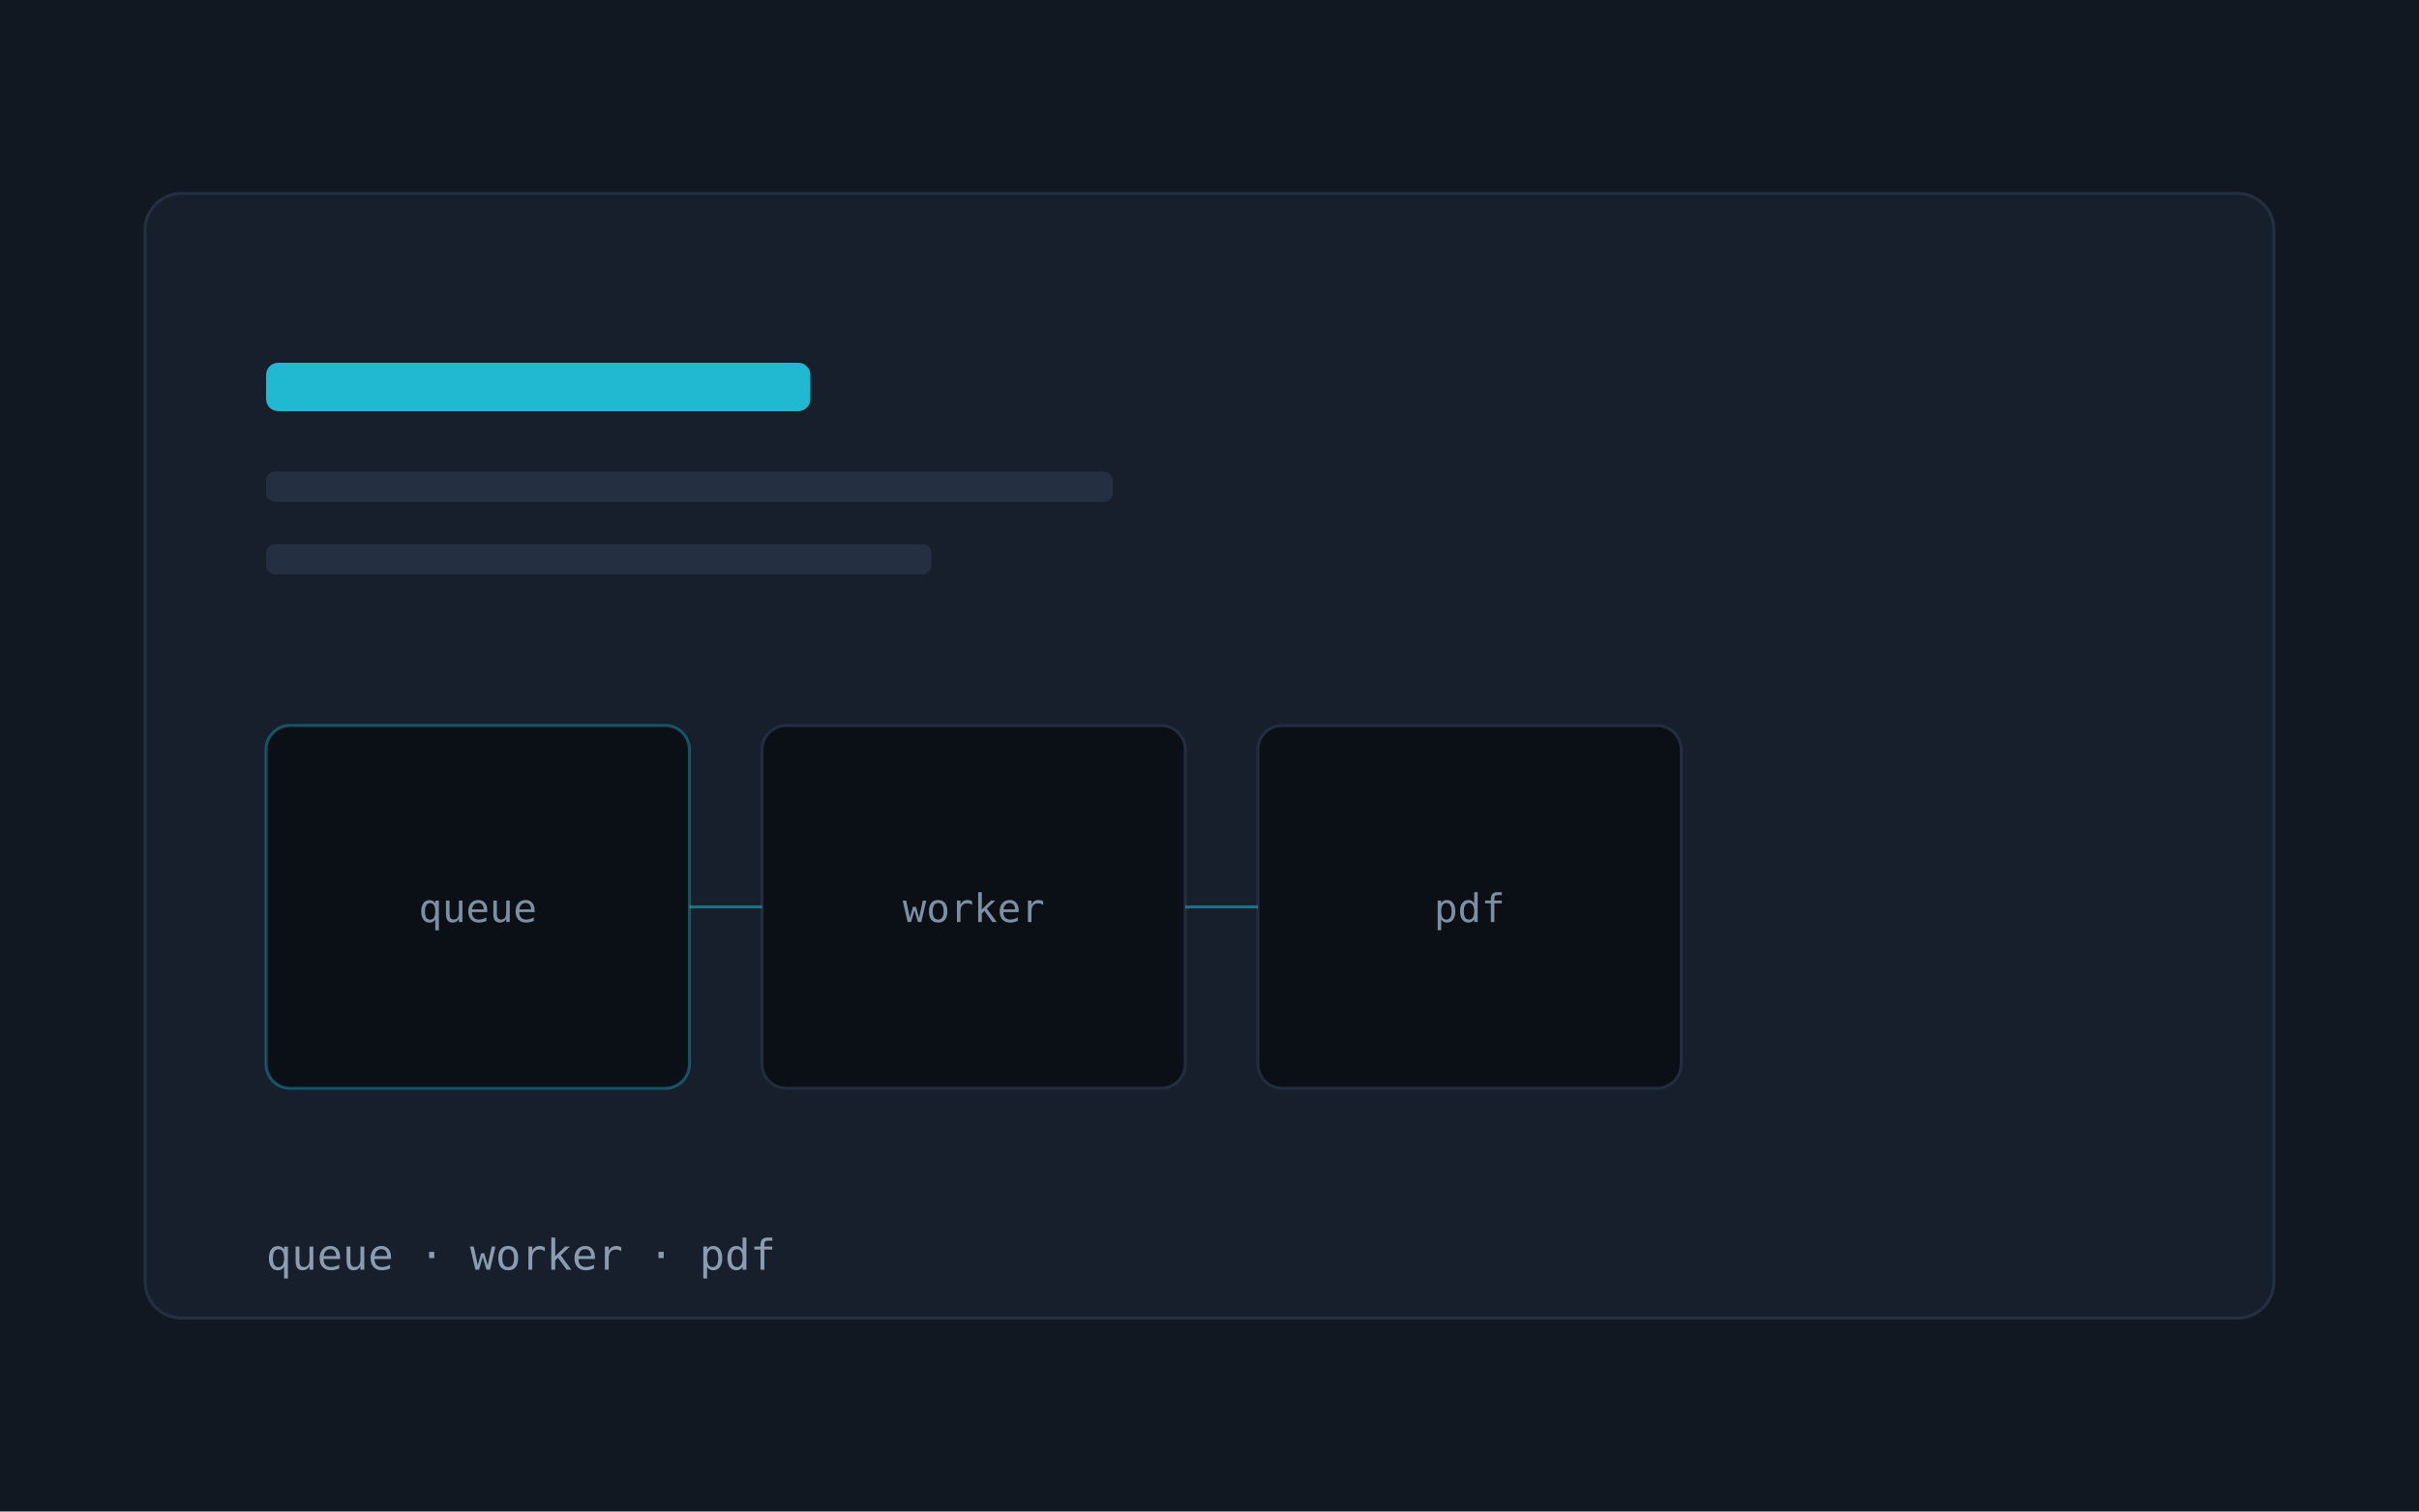
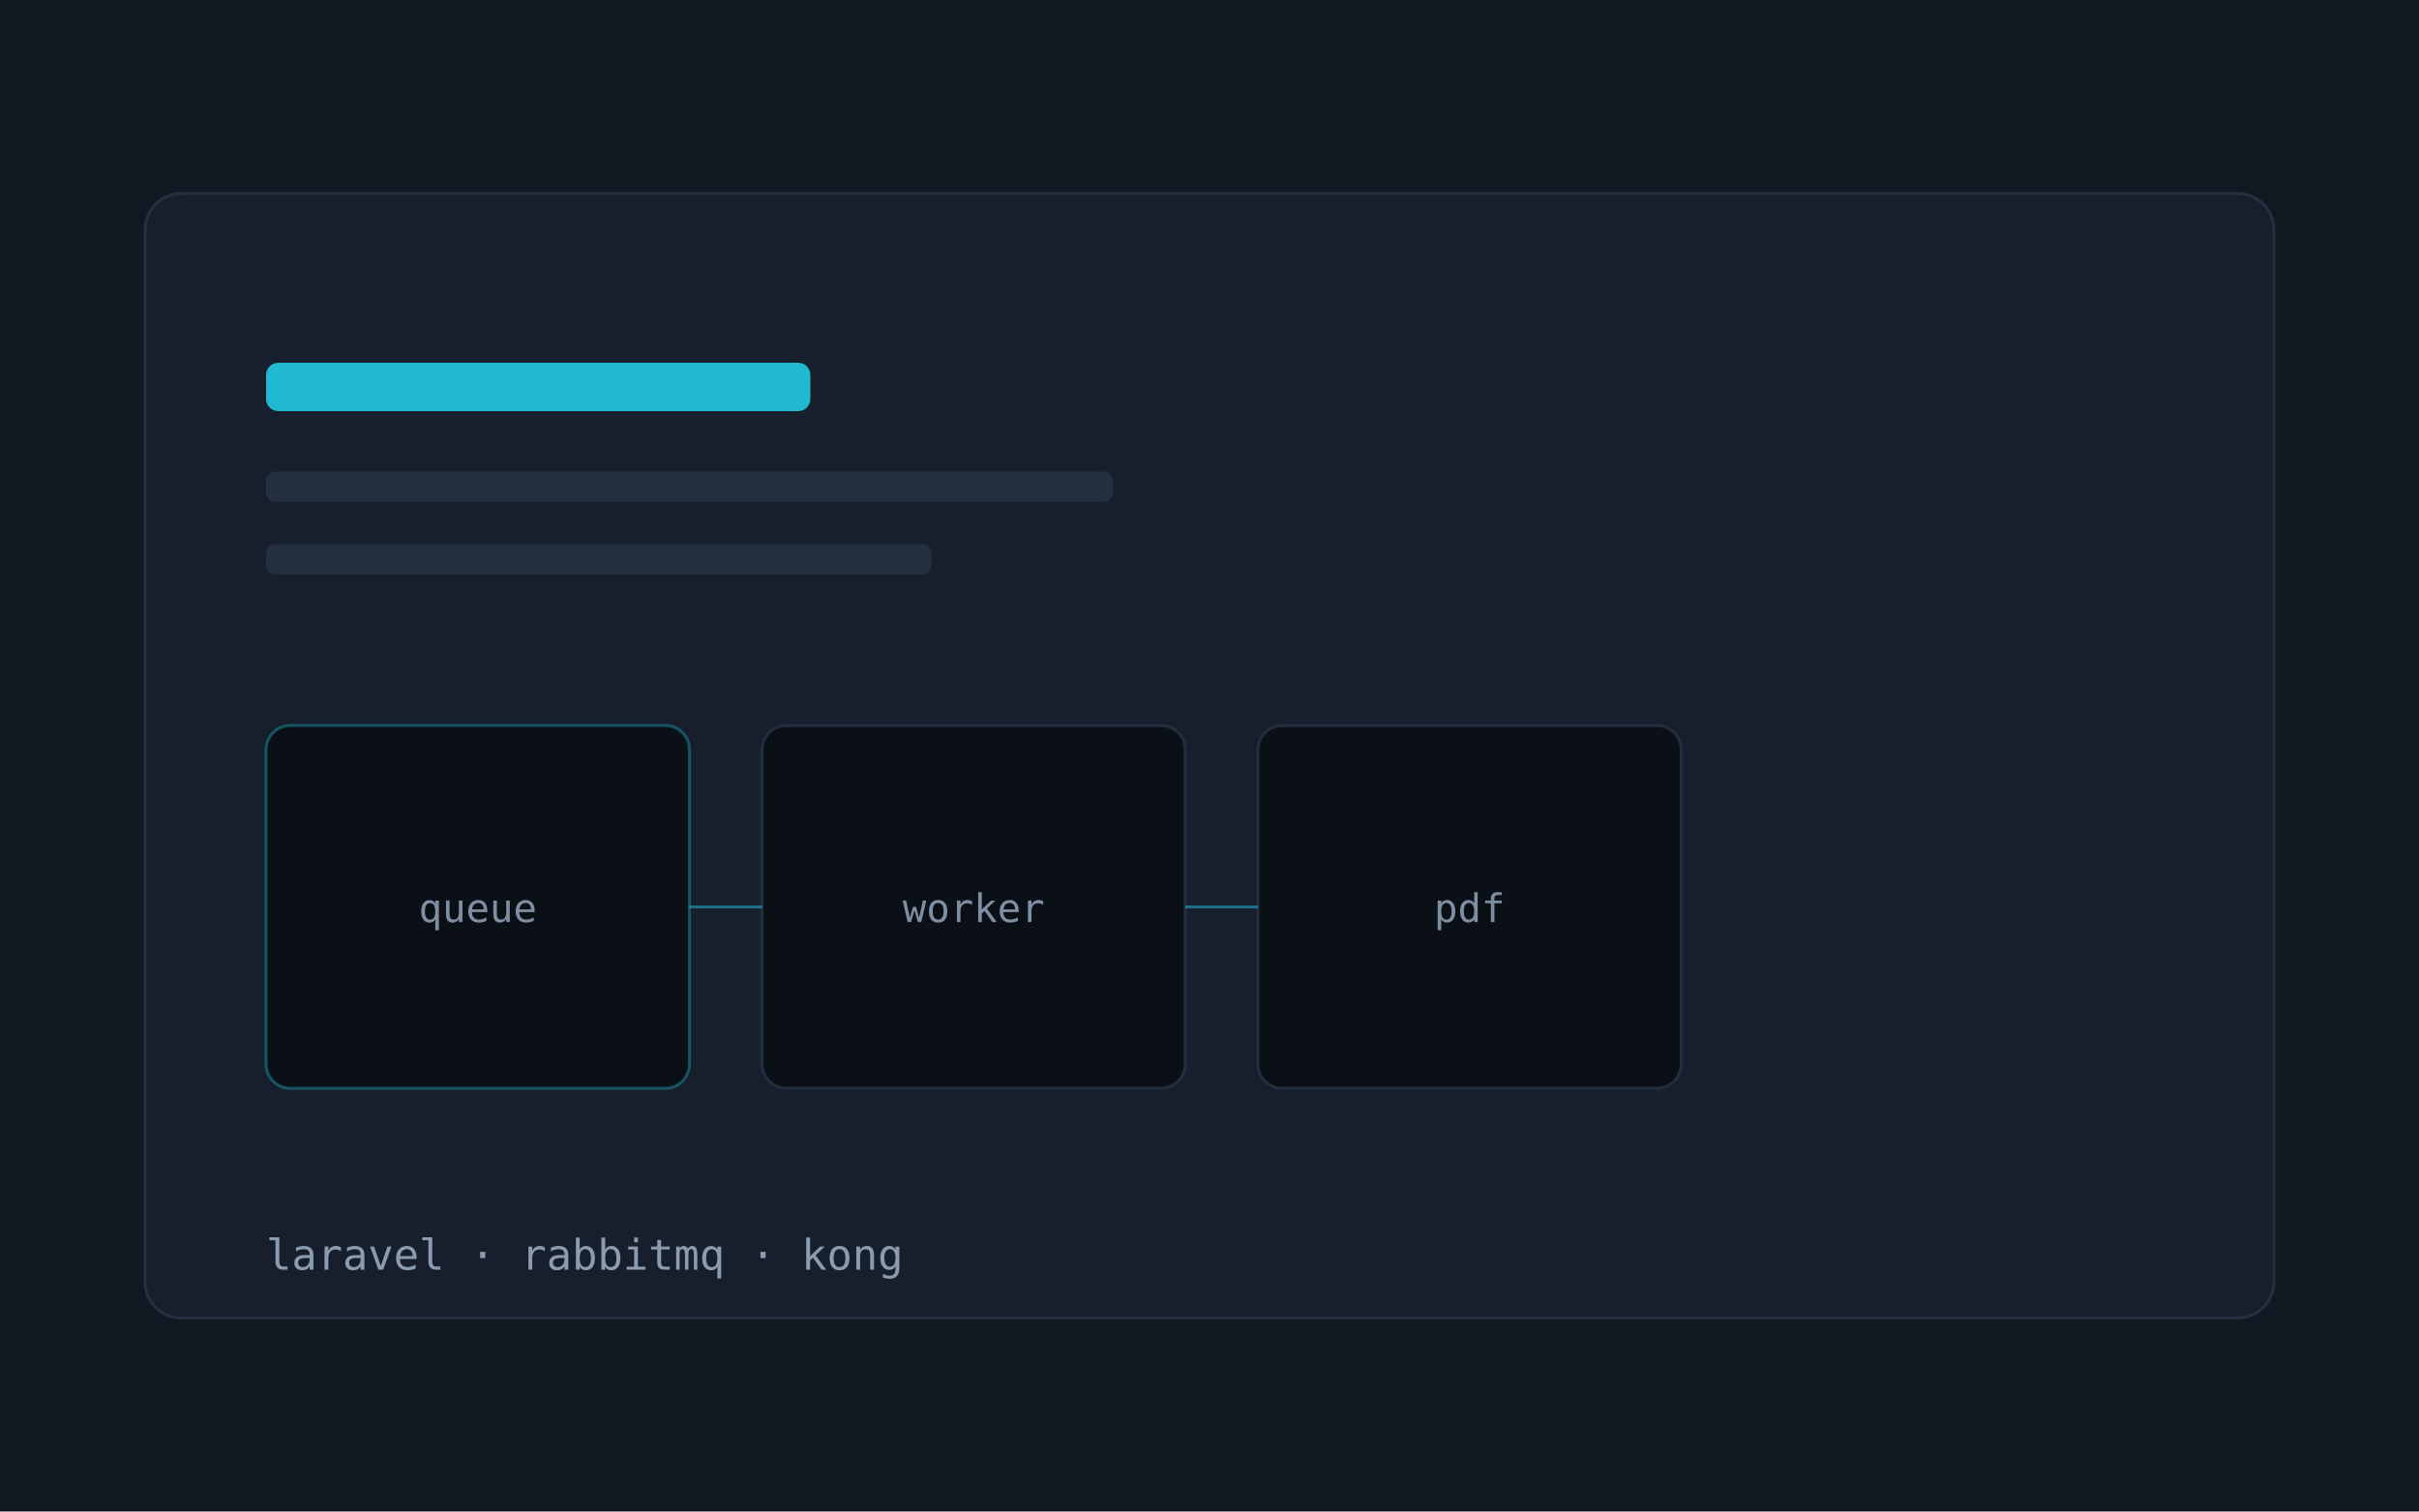
<svg xmlns="http://www.w3.org/2000/svg" viewBox="0 0 800 500" fill="none">
  <rect width="800" height="500" fill="#111821" />
  <rect x="48" y="64" width="704" height="372" rx="12" stroke="#243041" fill="#161f2b" />
  <rect x="88" y="120" width="180" height="16" rx="4" fill="#22d3ee" opacity="0.85" />
  <rect x="88" y="156" width="280" height="10" rx="3" fill="#243041" />
  <rect x="88" y="180" width="220" height="10" rx="3" fill="#243041" />
  <g opacity="0.9">
    <rect x="88" y="240" width="140" height="120" rx="8" stroke="#22d3ee" stroke-opacity="0.35" fill="#0a0e14" />
    <text x="158" y="305" text-anchor="middle" fill="#8b9bb0" font-family="monospace" font-size="13">queue</text>
    <rect x="252" y="240" width="140" height="120" rx="8" stroke="#243041" fill="#0a0e14" />
    <text x="322" y="305" text-anchor="middle" fill="#8b9bb0" font-family="monospace" font-size="13">worker</text>
    <rect x="416" y="240" width="140" height="120" rx="8" stroke="#243041" fill="#0a0e14" />
    <text x="486" y="305" text-anchor="middle" fill="#8b9bb0" font-family="monospace" font-size="13">pdf</text>
    <path d="M228 300h24M392 300h24" stroke="#22d3ee" stroke-opacity="0.5" />
  </g>
-   <text x="88" y="420" fill="#8b9bb0" font-family="monospace" font-size="14">queue · worker · pdf</text>
+   <text x="88" y="420" fill="#8b9bb0" font-family="monospace" font-size="14">laravel · rabbitmq · kong</text>
</svg>
